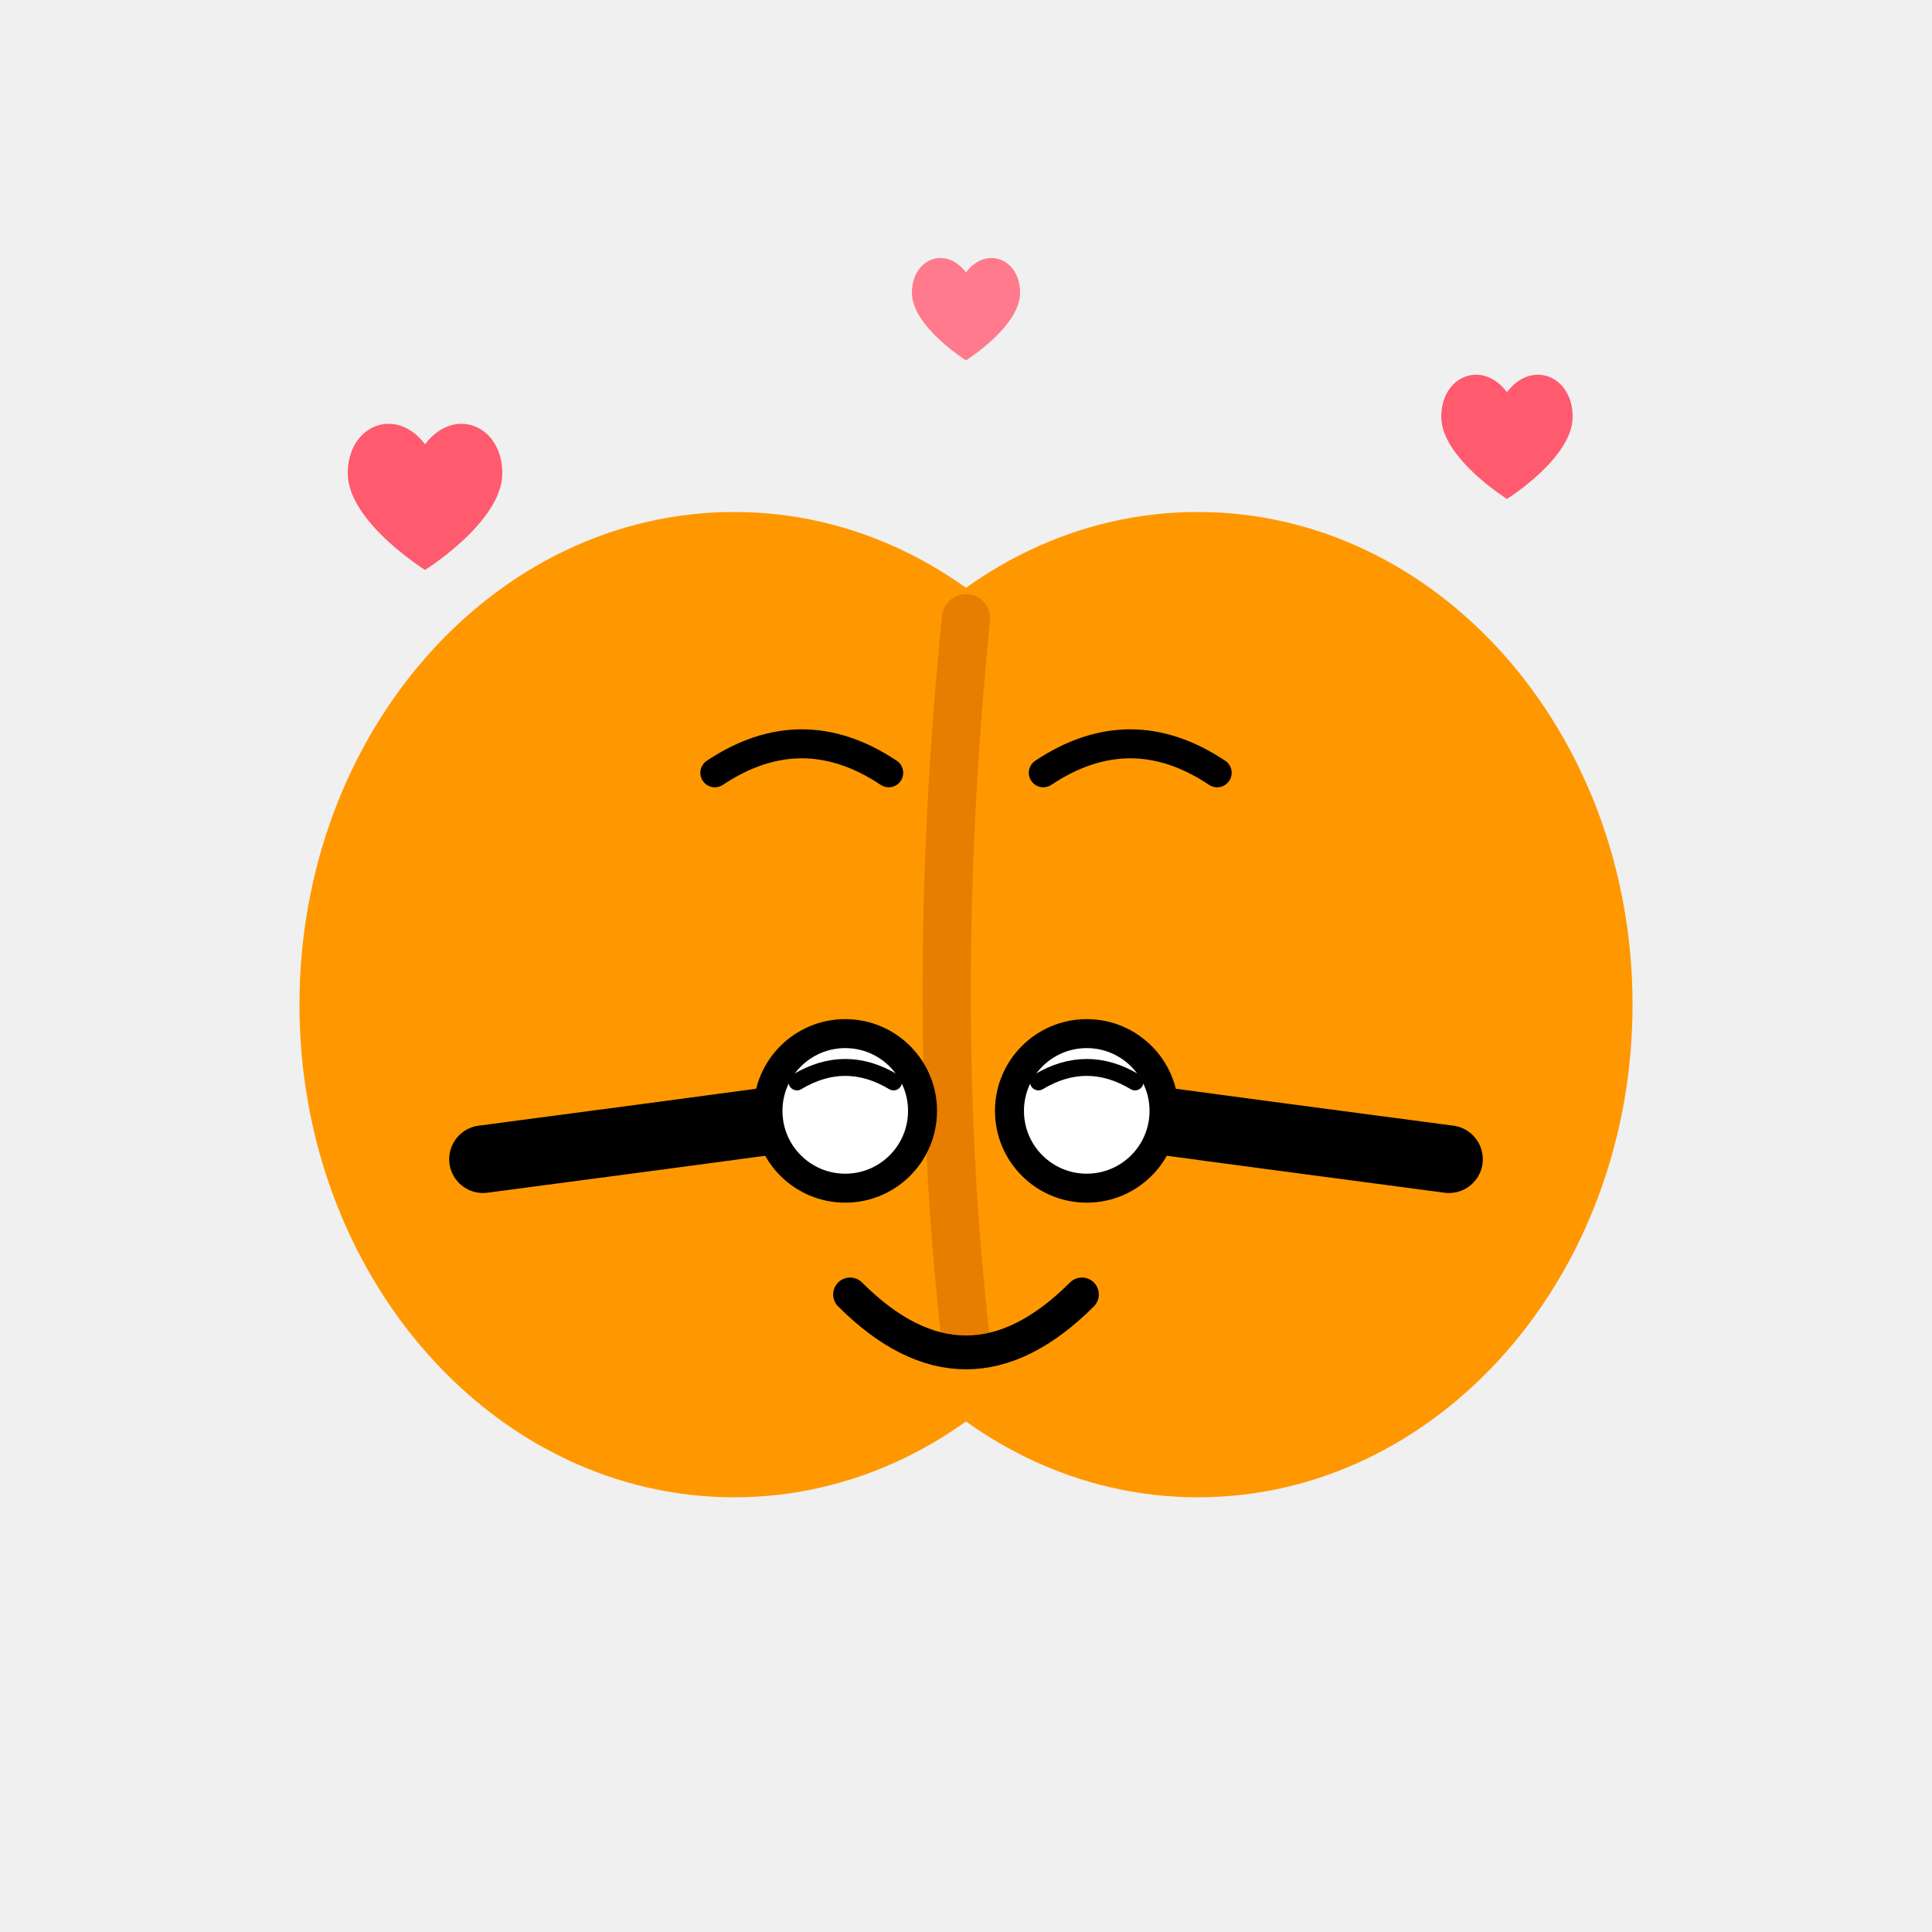
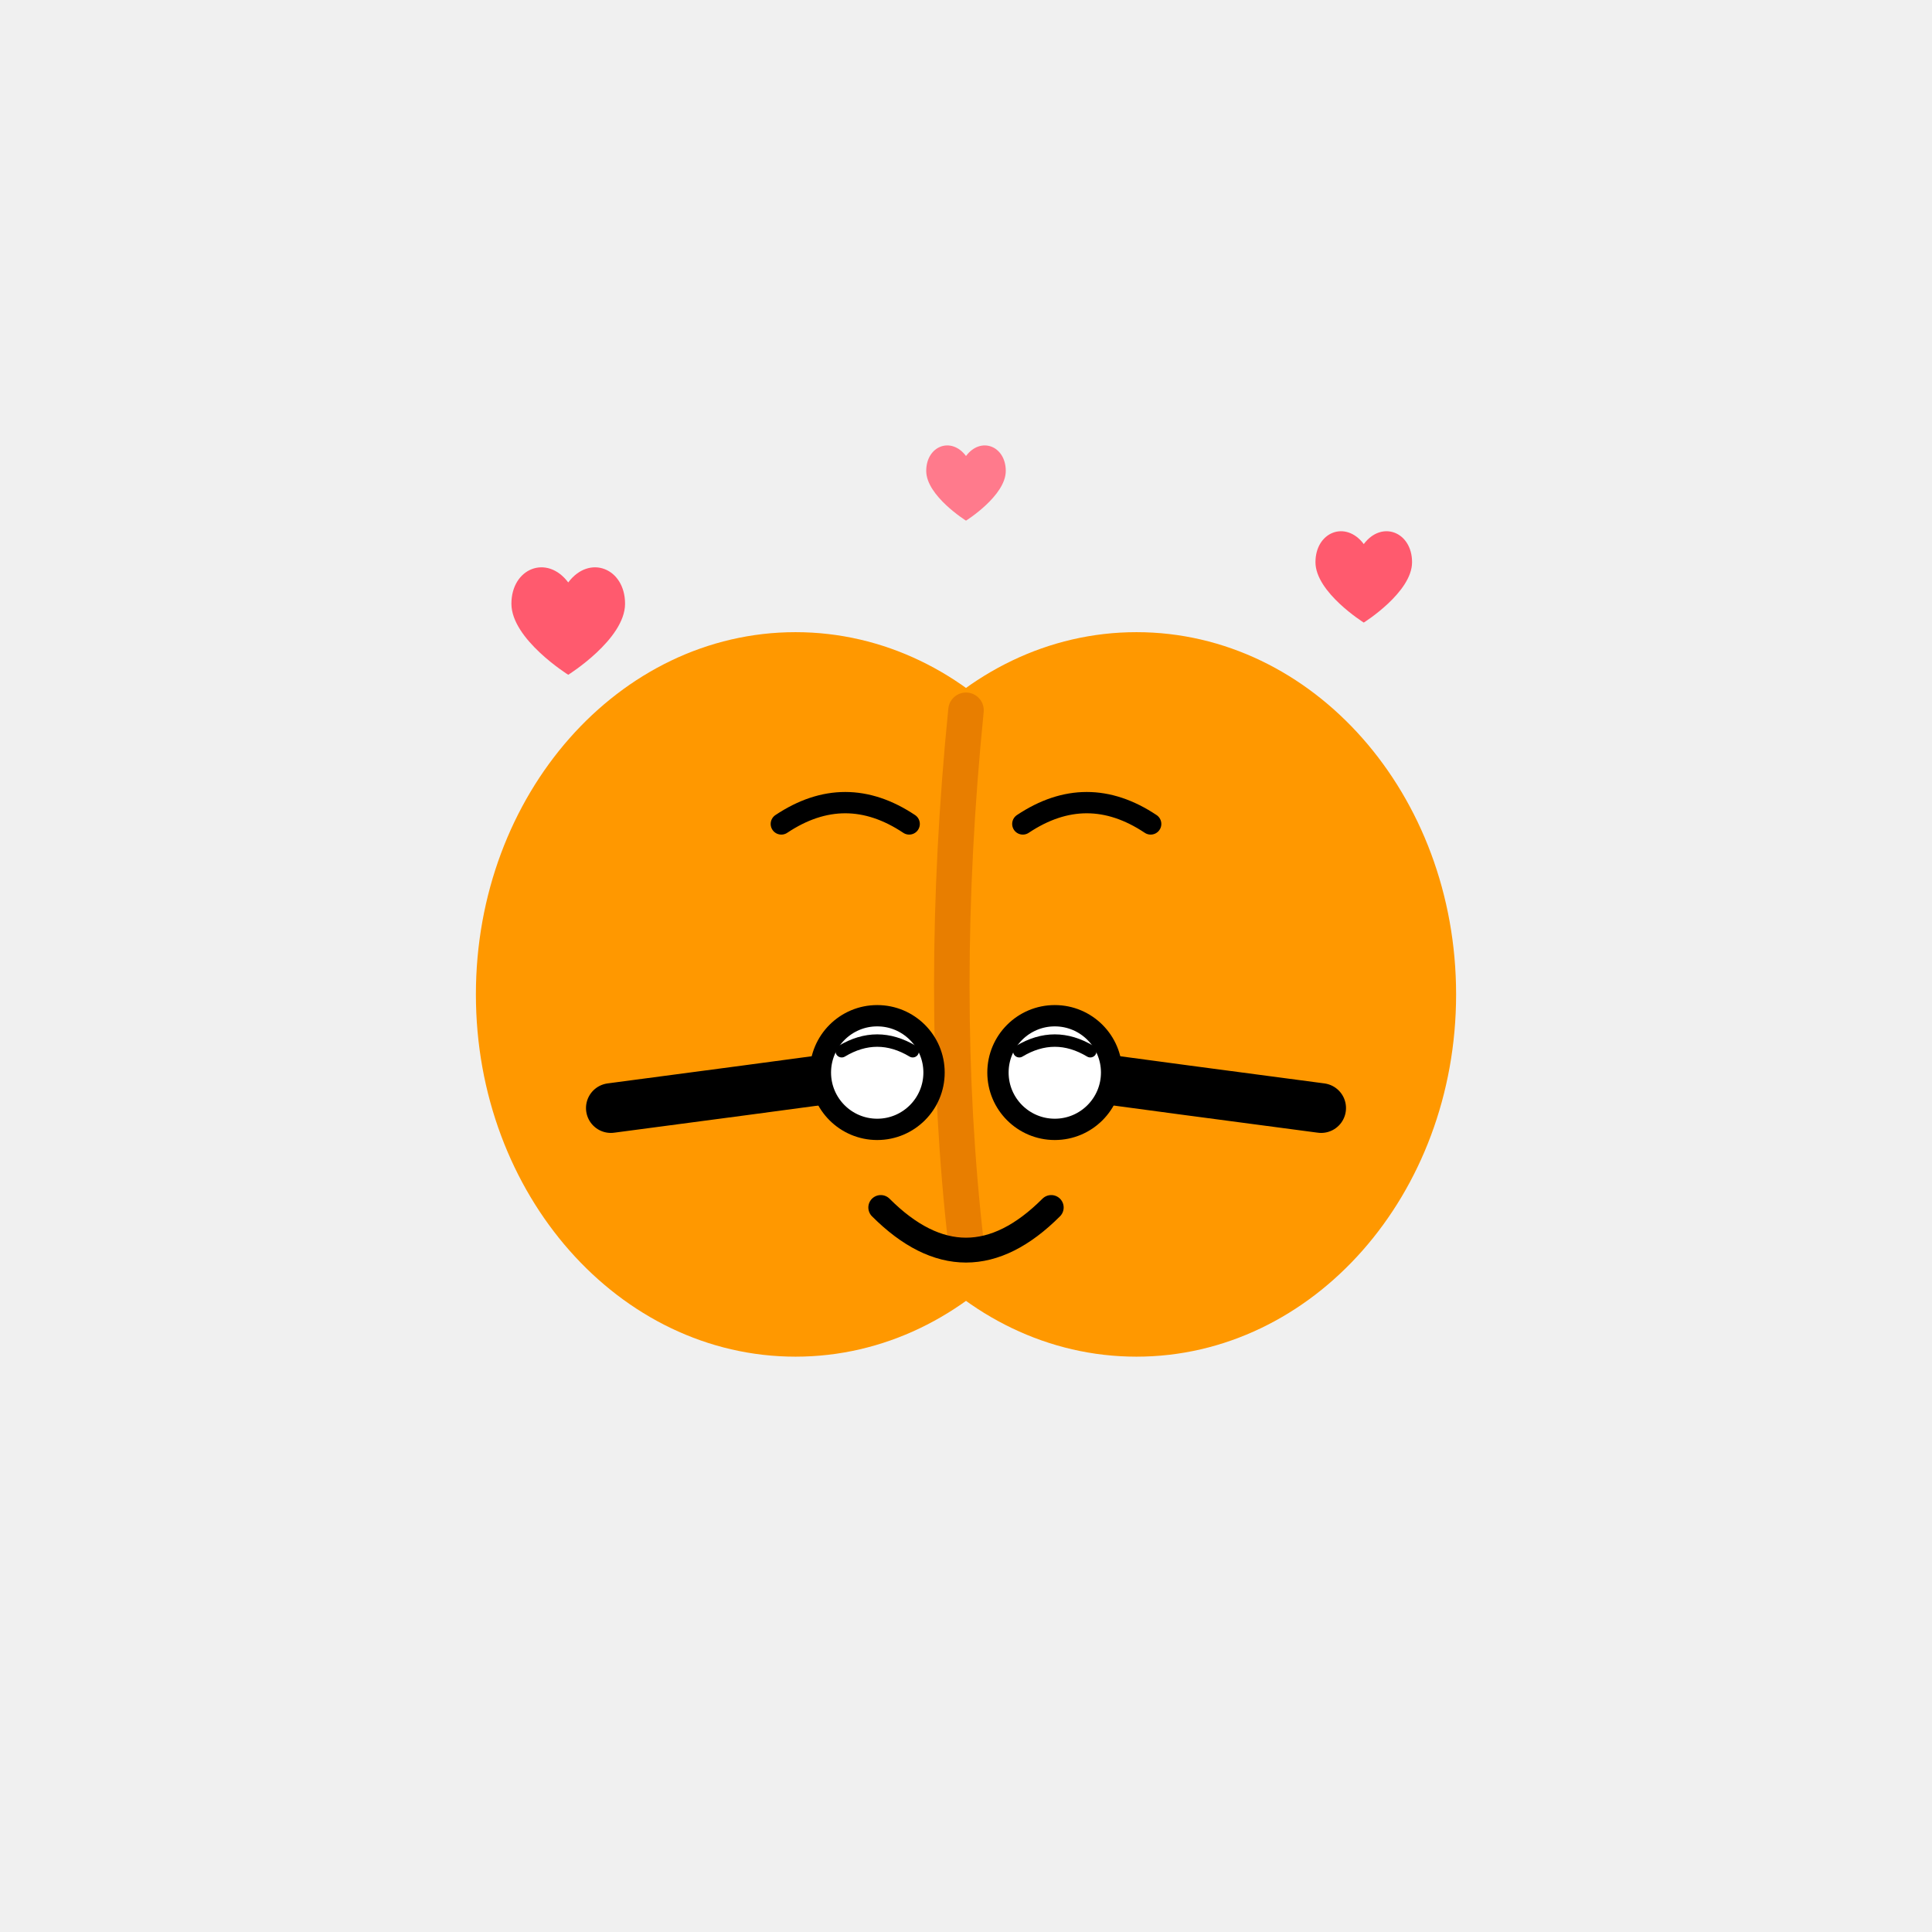
- <svg xmlns="http://www.w3.org/2000/svg" viewBox="0 0 400 400" width="512" height="512" role="img" aria-labelledby="thanks-title thanks-desc" style="overflow:hidden">
+ <svg xmlns="http://www.w3.org/2000/svg" viewBox="-72 -72 544 544" width="512" height="512" role="img" aria-labelledby="thanks-title thanks-desc" style="overflow:visible">
  <style>

    .root { transform-origin: 200px 300px; animation: sway 2s cubic-bezier(0.45, 0, 0.55, 1) infinite; }
    @keyframes sway {
      0%,100% { transform: translateX(0) rotate(0); }
      25% { transform: translateX(3px) rotate(1.8deg); }
      75% { transform: translateX(-3px) rotate(-1.8deg); }
    }


    .ph1 { animation: pfloat 1.8s cubic-bezier(0.33, 0, 0.2, 1) 0s infinite; }
    @keyframes pfloat {
      0% { opacity: 0; transform: translateY(6px) scale(0.8); }
      20% { opacity: 1; }
      100% { opacity: 0; transform: translateY(-36px) scale(1.1); }
    }
    .ph2 { animation: pfloat 1.8s cubic-bezier(0.33, 0, 0.2, 1) 0.4s infinite; }
    @keyframes pfloat {
      0% { opacity: 0; transform: translateY(6px) scale(0.8); }
      20% { opacity: 1; }
      100% { opacity: 0; transform: translateY(-36px) scale(1.1); }
    }
    .ph3 { animation: pfloat 1.8s cubic-bezier(0.33, 0, 0.2, 1) 0.85s infinite; }
    @keyframes pfloat {
      0% { opacity: 0; transform: translateY(6px) scale(0.8); }
      20% { opacity: 1; }
      100% { opacity: 0; transform: translateY(-36px) scale(1.1); }
    }
  </style>
  <g class="root">
    <ellipse cx="152" cy="208" rx="90" ry="102" fill="#FF9800" />
    <ellipse cx="248" cy="208" rx="90" ry="102" fill="#FF9800" />
    <path d="M200 128 Q192 208 200 278" fill="none" stroke="#E87E00" stroke-width="10" stroke-linecap="round" />
    <path d="M148 160 Q166 148 184 160" fill="none" stroke="#000000" stroke-width="6" stroke-linecap="round" />
    <path d="M216 160 Q234 148 252 160" fill="none" stroke="#000000" stroke-width="6" stroke-linecap="round" />
    <path d="M176 268 Q200 292 224 268" fill="none" stroke="#000000" stroke-width="7" stroke-linecap="round" />
    <g class="arm-l">
      <path d="M100 240 Q138 235 175 230" fill="none" stroke="#000000" stroke-width="14" stroke-linecap="round" />
      <circle cx="175" cy="230" r="16" fill="#FFFFFF" stroke="#000000" stroke-width="6" />
      <path d="M165 224 Q175 218 185 224" fill="none" stroke="#000000" stroke-width="3.5" stroke-linecap="round" />
    </g>
    <g class="arm-r">
      <path d="M300 240 Q262 235 225 230" fill="none" stroke="#000000" stroke-width="14" stroke-linecap="round" />
      <circle cx="225" cy="230" r="16" fill="#FFFFFF" stroke="#000000" stroke-width="6" />
      <path d="M215 224 Q225 218 235 224" fill="none" stroke="#000000" stroke-width="3.5" stroke-linecap="round" />
    </g>
  </g>
  <g transform="translate(88 100)">
    <g class="ph1">
      <path fill="#FF5A6E" d="M0-8C-6-16-16-12-16-2C-16 8 0 18 0 18C0 18 16 8 16-2C16-12 6-16 0-8Z" />
    </g>
  </g>
  <g transform="translate(312 88)">
    <g class="ph2">
      <path fill="#FF5A6E" d="M0-8C-6-16-16-12-16-2C-16 8 0 18 0 18C0 18 16 8 16-2C16-12 6-16 0-8Z" transform="scale(.85)" />
    </g>
  </g>
  <g transform="translate(200 62)">
    <g class="ph3">
      <path fill="#FF7A8C" d="M0-8C-6-16-16-12-16-2C-16 8 0 18 0 18C0 18 16 8 16-2C16-12 6-16 0-8Z" transform="scale(.7)" />
    </g>
  </g>
</svg>
